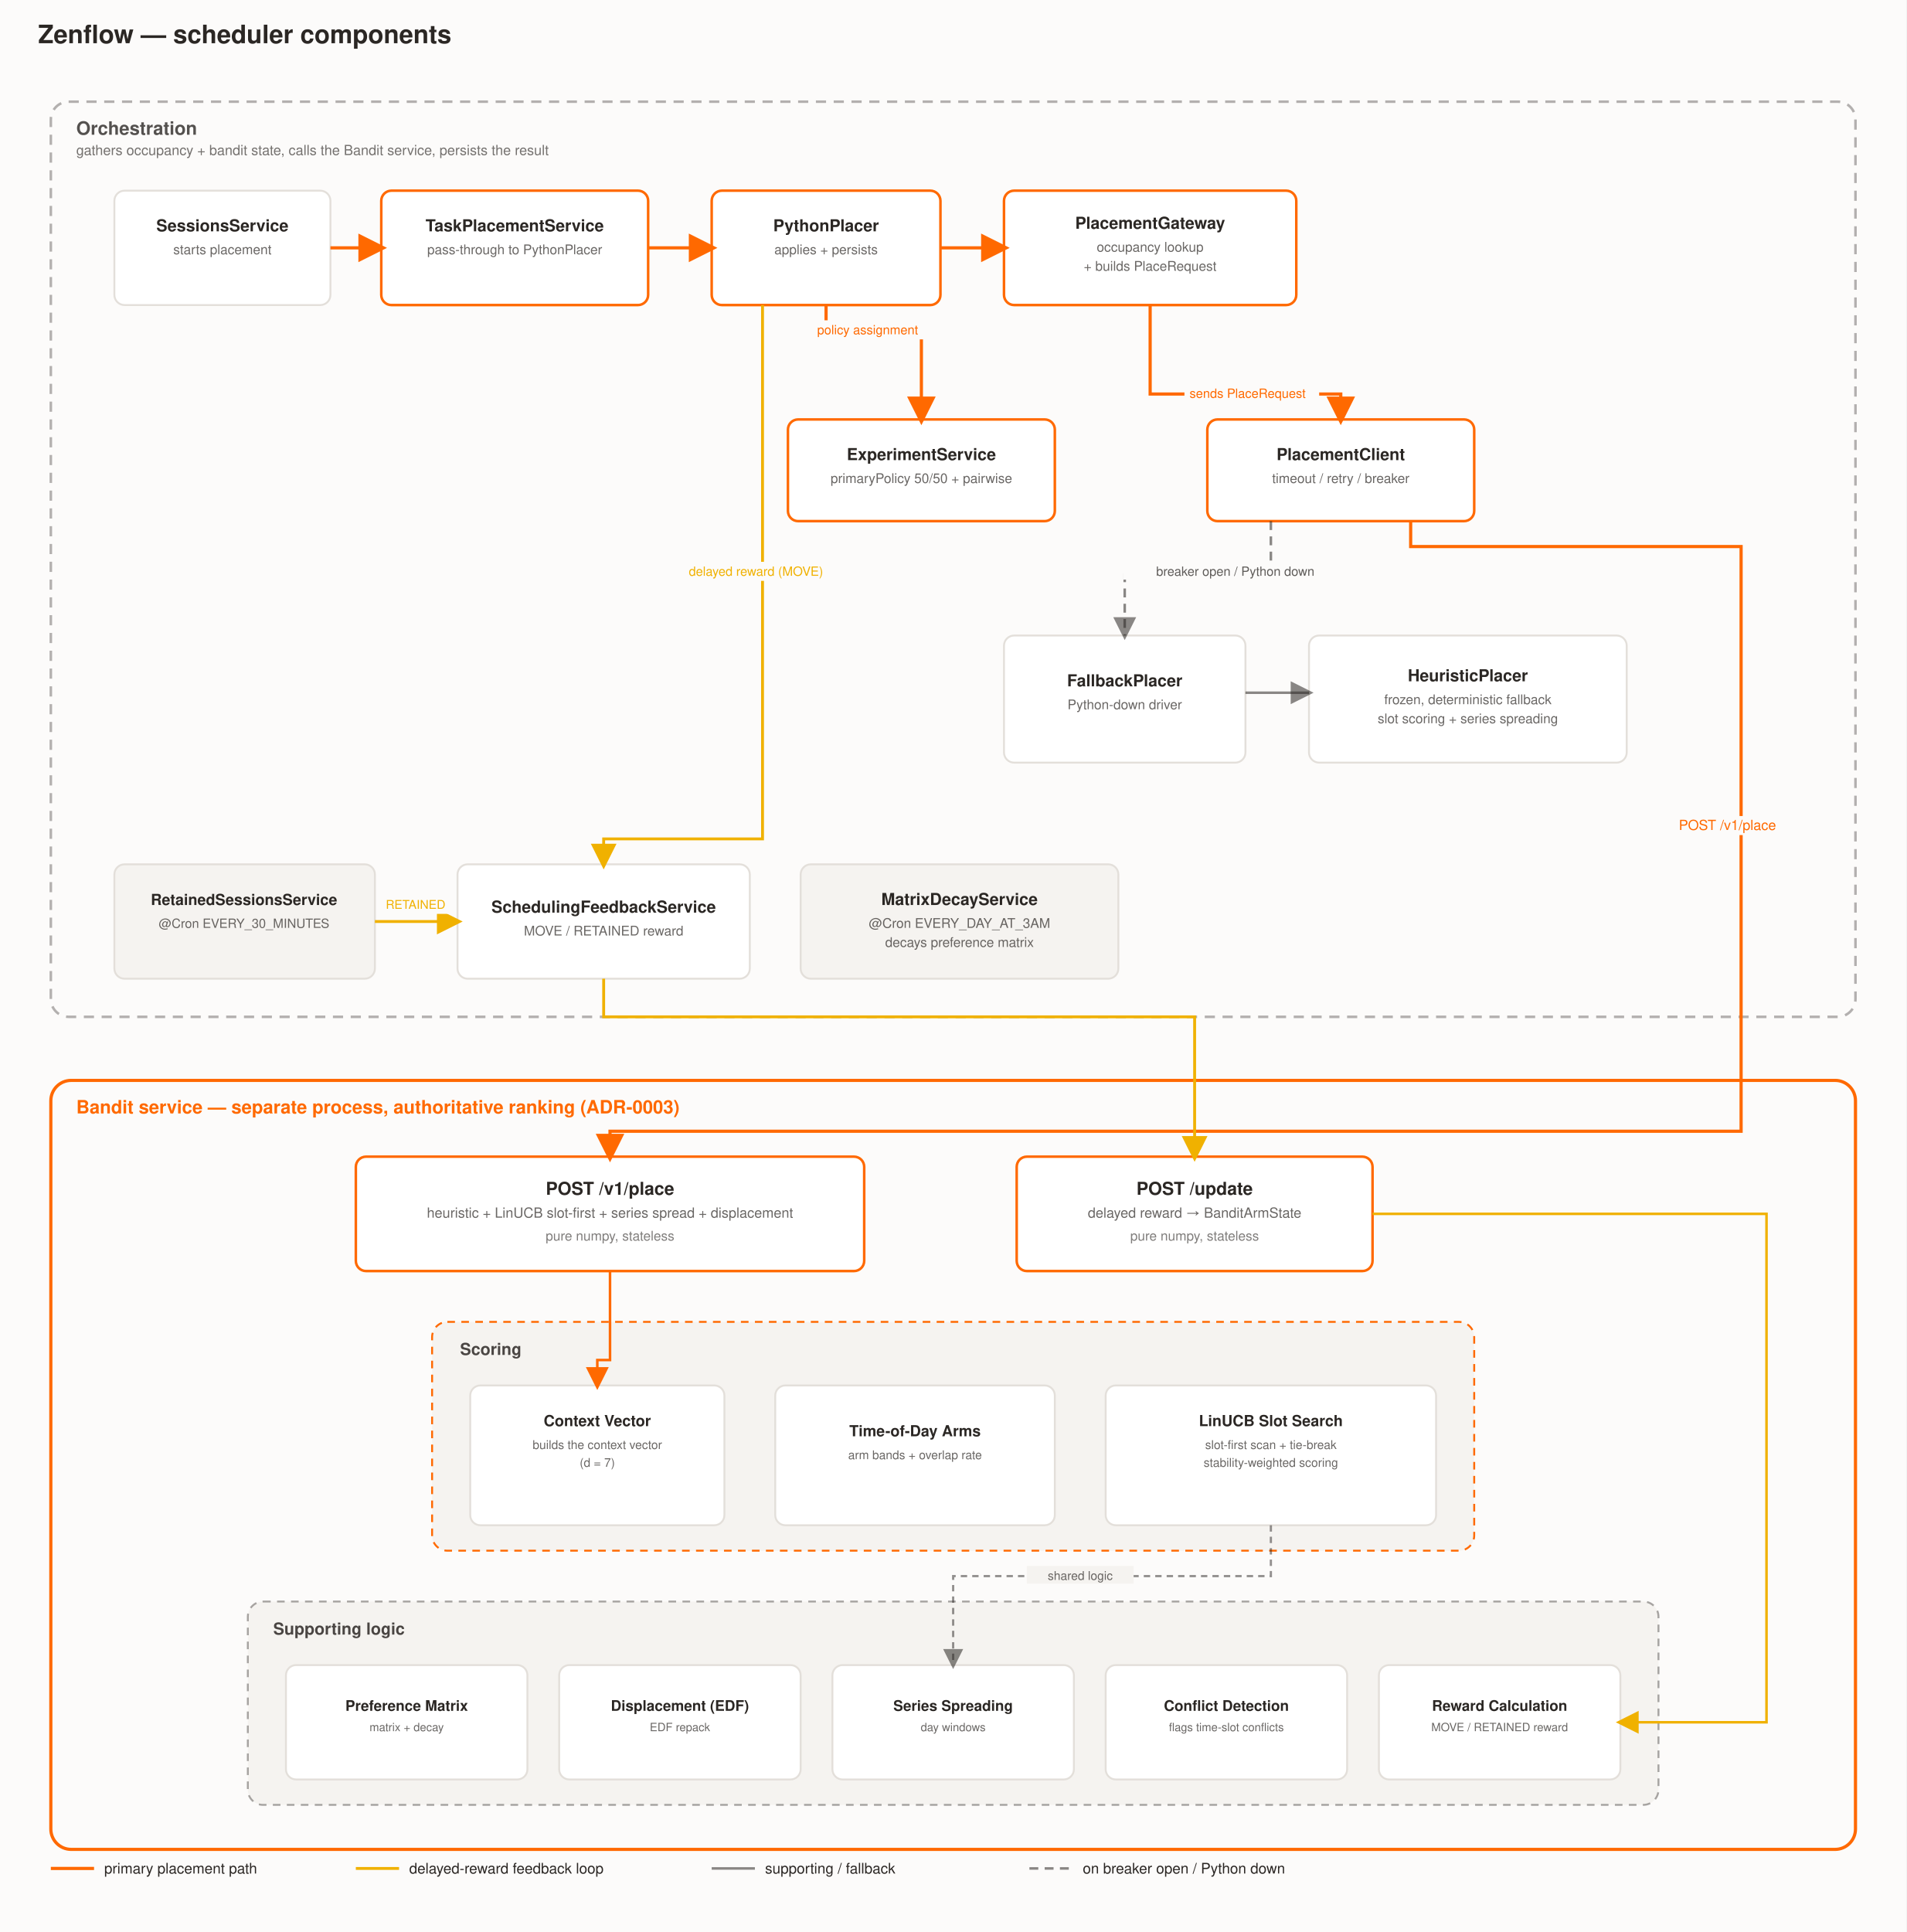
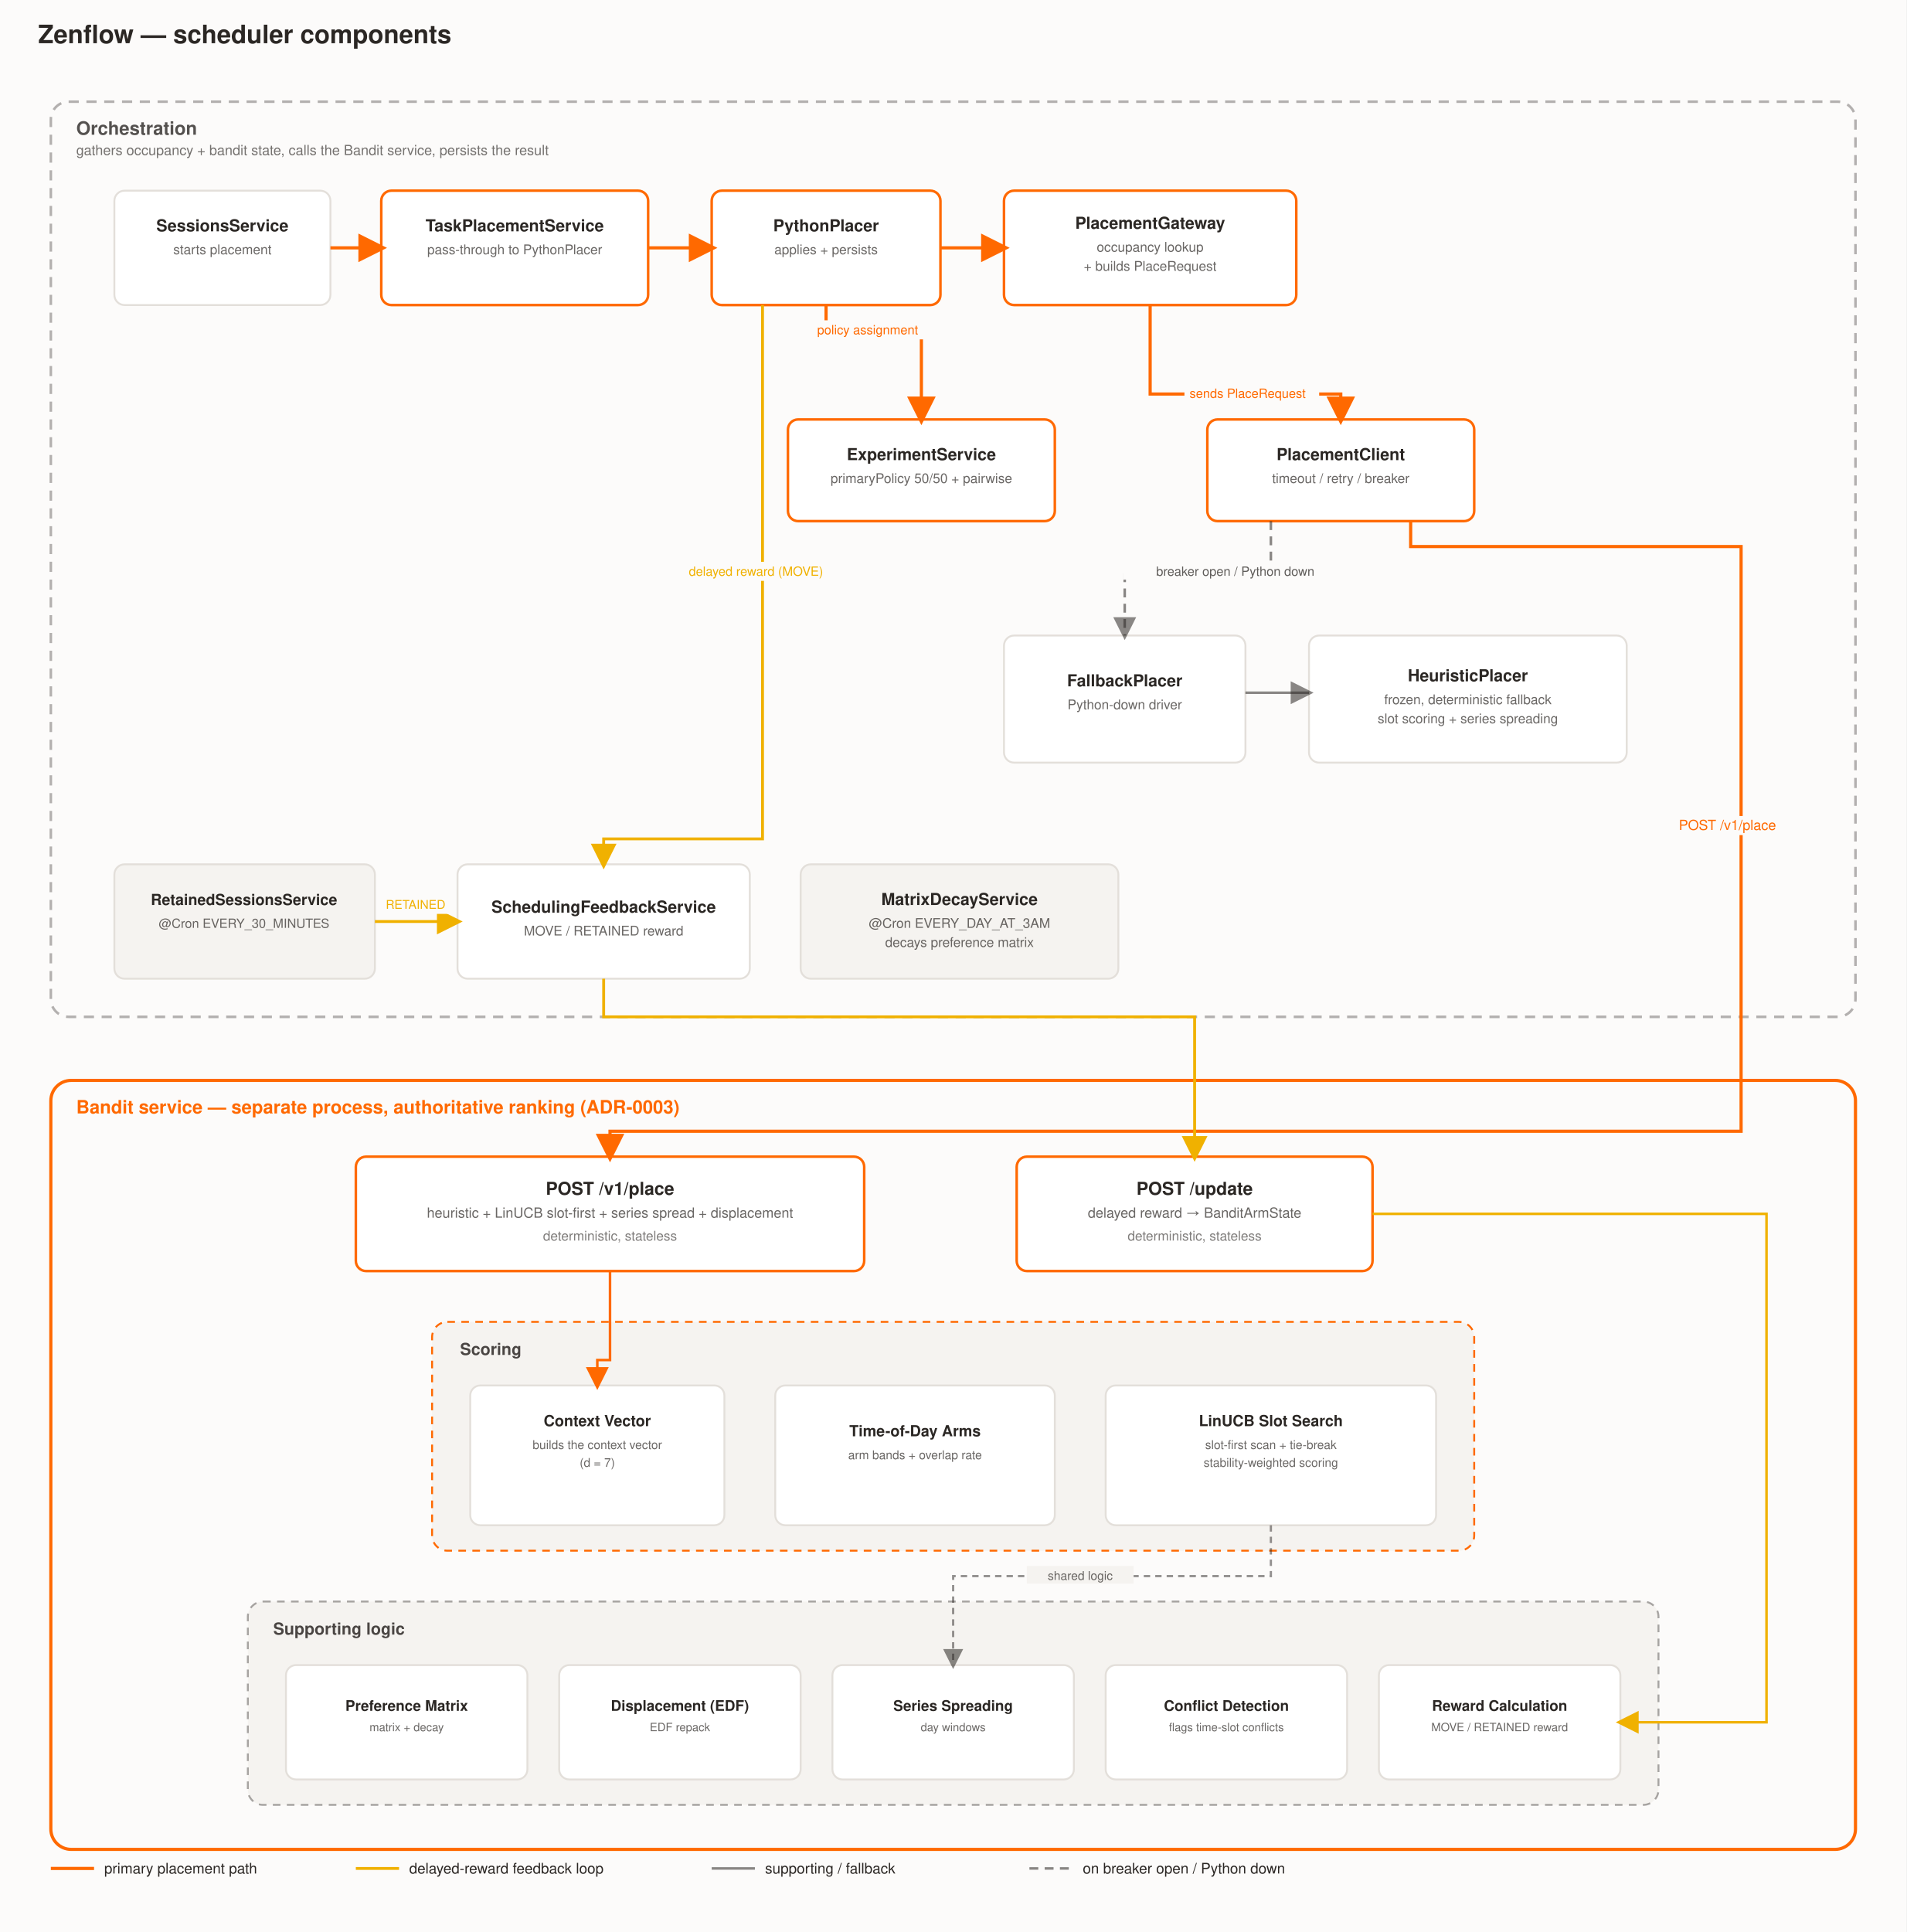
<svg xmlns="http://www.w3.org/2000/svg" viewBox="0 0 1500 1520" font-family="Helvetica, Arial, sans-serif">
  <defs>
    <marker id="sArrOrange" viewBox="0 0 10 10" refX="8" refY="5" markerWidth="9" markerHeight="9" orient="auto-start-reverse">
      <path d="M0,0 L10,5 L0,10 z" fill="#FF6900" />
    </marker>
    <marker id="sArrAmber" viewBox="0 0 10 10" refX="8" refY="5" markerWidth="9" markerHeight="9" orient="auto-start-reverse">
      <path d="M0,0 L10,5 L0,10 z" fill="#F0B100" />
    </marker>
    <marker id="sArrNeutral" viewBox="0 0 10 10" refX="8" refY="5" markerWidth="9" markerHeight="9" orient="auto-start-reverse">
      <path d="M0,0 L10,5 L0,10 z" fill="#2B2724" fill-opacity="0.55" />
    </marker>
  </defs>
  <rect x="0" y="0" width="1500" height="1520" fill="#FCFBFA" />
  <text x="30" y="34" font-size="20" font-weight="700" fill="#2B2724">Zenflow — scheduler components</text>
  <rect x="40" y="80" width="1420" height="720" rx="14" fill="none" stroke="#2B2724" stroke-opacity="0.35" stroke-width="2" stroke-dasharray="8 6" />
  <text x="60" y="106" font-size="14.5" font-weight="700" fill="#2B2724" opacity="0.8">Orchestration</text>
  <text x="60" y="122" font-size="11" fill="#2B2724" opacity="0.65">gathers occupancy + bandit state, calls the Bandit service, persists the result</text>
  <rect x="90" y="150" width="170" height="90" rx="8" fill="#FFFFFF" stroke="#E3DFDA" stroke-width="1.5" />
  <text x="175" y="182" text-anchor="middle" font-size="13" font-weight="700" fill="#2B2724">SessionsService</text>
  <text x="175" y="200" text-anchor="middle" font-size="10.5" fill="#2B2724" opacity="0.7">starts placement</text>
  <rect x="300" y="150" width="210" height="90" rx="8" fill="#FFFFFF" stroke="#FF6900" stroke-width="2" />
  <text x="405" y="182" text-anchor="middle" font-size="13" font-weight="700" fill="#2B2724">TaskPlacementService</text>
  <text x="405" y="200" text-anchor="middle" font-size="10.5" fill="#2B2724" opacity="0.7">pass-through to PythonPlacer</text>
  <rect x="560" y="150" width="180" height="90" rx="8" fill="#FFFFFF" stroke="#FF6900" stroke-width="2" />
  <text x="650" y="182" text-anchor="middle" font-size="13" font-weight="700" fill="#2B2724">PythonPlacer</text>
  <text x="650" y="200" text-anchor="middle" font-size="10.5" fill="#2B2724" opacity="0.7">applies + persists</text>
  <rect x="790" y="150" width="230" height="90" rx="8" fill="#FFFFFF" stroke="#FF6900" stroke-width="2" />
  <text x="905" y="180" text-anchor="middle" font-size="13" font-weight="700" fill="#2B2724">PlacementGateway</text>
  <text x="905" y="198" text-anchor="middle" font-size="10.5" fill="#2B2724" opacity="0.7">occupancy lookup</text>
  <text x="905" y="213" text-anchor="middle" font-size="10.5" fill="#2B2724" opacity="0.7">+ builds PlaceRequest</text>
  <rect x="620" y="330" width="210" height="80" rx="8" fill="#FFFFFF" stroke="#FF6900" stroke-width="2" />
  <text x="725" y="362" text-anchor="middle" font-size="13" font-weight="700" fill="#2B2724">ExperimentService</text>
  <text x="725" y="380" text-anchor="middle" font-size="10.5" fill="#2B2724" opacity="0.7">primaryPolicy 50/50 + pairwise</text>
  <rect x="950" y="330" width="210" height="80" rx="8" fill="#FFFFFF" stroke="#FF6900" stroke-width="2" />
  <text x="1055" y="362" text-anchor="middle" font-size="13" font-weight="700" fill="#2B2724">PlacementClient</text>
  <text x="1055" y="380" text-anchor="middle" font-size="10.5" fill="#2B2724" opacity="0.7">timeout / retry / breaker</text>
  <rect x="790" y="500" width="190" height="100" rx="8" fill="#FFFFFF" stroke="#E3DFDA" stroke-width="1.5" />
  <text x="885" y="540" text-anchor="middle" font-size="13" font-weight="700" fill="#2B2724">FallbackPlacer</text>
  <text x="885" y="558" text-anchor="middle" font-size="10.5" fill="#2B2724" opacity="0.7">Python-down driver</text>
  <rect x="1030" y="500" width="250" height="100" rx="8" fill="#FFFFFF" stroke="#E3DFDA" stroke-width="1.5" />
  <text x="1155" y="536" text-anchor="middle" font-size="13" font-weight="700" fill="#2B2724">HeuristicPlacer</text>
  <text x="1155" y="554" text-anchor="middle" font-size="10.5" fill="#2B2724" opacity="0.7">frozen, deterministic fallback</text>
  <text x="1155" y="569" text-anchor="middle" font-size="10.5" fill="#2B2724" opacity="0.7">slot scoring + series spreading</text>
  <rect x="90" y="680" width="205" height="90" rx="8" fill="#F5F3F0" stroke="#E3DFDA" stroke-width="1.5" />
  <text x="192" y="712" text-anchor="middle" font-size="12" font-weight="700" fill="#2B2724">RetainedSessionsService</text>
  <text x="192" y="730" text-anchor="middle" font-size="10" fill="#2B2724" opacity="0.7">@Cron EVERY_30_MINUTES</text>
  <rect x="360" y="680" width="230" height="90" rx="8" fill="#FFFFFF" stroke="#E3DFDA" stroke-width="1.5" />
  <text x="475" y="718" text-anchor="middle" font-size="13" font-weight="700" fill="#2B2724">SchedulingFeedbackService</text>
  <text x="475" y="736" text-anchor="middle" font-size="10.5" fill="#2B2724" opacity="0.7">MOVE / RETAINED reward</text>
  <rect x="630" y="680" width="250" height="90" rx="8" fill="#F5F3F0" stroke="#E3DFDA" stroke-width="1.5" />
  <text x="755" y="712" text-anchor="middle" font-size="13" font-weight="700" fill="#2B2724">MatrixDecayService</text>
  <text x="755" y="730" text-anchor="middle" font-size="10.5" fill="#2B2724" opacity="0.7">@Cron EVERY_DAY_AT_3AM</text>
  <text x="755" y="745" text-anchor="middle" font-size="10.5" fill="#2B2724" opacity="0.7">decays preference matrix</text>
  <rect x="40" y="850" width="1420" height="605" rx="16" fill="none" stroke="#FF6900" stroke-width="2.5" />
  <text x="60" y="876" font-size="14.5" font-weight="700" fill="#FF6900">Bandit service — separate process, authoritative ranking (ADR-0003)</text>
  <rect x="280" y="910" width="400" height="90" rx="8" fill="#FFFFFF" stroke="#FF6900" stroke-width="2" />
  <text x="480" y="940" text-anchor="middle" font-size="14" font-weight="700" fill="#2B2724">POST /v1/place</text>
  <text x="480" y="958" text-anchor="middle" font-size="11" fill="#2B2724" opacity="0.7">heuristic + LinUCB slot-first + series spread + displacement</text>
-   <text x="480" y="976" text-anchor="middle" font-size="10.5" fill="#2B2724" opacity="0.6">pure numpy, stateless</text>
+   <text x="480" y="976" text-anchor="middle" font-size="10.5" fill="#2B2724" opacity="0.6">deterministic, stateless</text>
  <rect x="800" y="910" width="280" height="90" rx="8" fill="#FFFFFF" stroke="#FF6900" stroke-width="2" />
  <text x="940" y="940" text-anchor="middle" font-size="14" font-weight="700" fill="#2B2724">POST /update</text>
  <text x="940" y="958" text-anchor="middle" font-size="11" fill="#2B2724" opacity="0.7">delayed reward → BanditArmState</text>
-   <text x="940" y="976" text-anchor="middle" font-size="10.5" fill="#2B2724" opacity="0.6">pure numpy, stateless</text>
+   <text x="940" y="976" text-anchor="middle" font-size="10.5" fill="#2B2724" opacity="0.6">deterministic, stateless</text>
  <rect x="340" y="1040" width="820" height="180" rx="12" fill="#F5F3F0" stroke="#FF6900" stroke-width="1.5" stroke-dasharray="6 5" />
  <text x="362" y="1066" font-size="13" font-weight="700" fill="#2B2724" opacity="0.85">Scoring</text>
  <rect x="370" y="1090" width="200" height="110" rx="8" fill="#FFFFFF" stroke="#E3DFDA" stroke-width="1.5" />
  <text x="470" y="1122" text-anchor="middle" font-size="12" font-weight="700" fill="#2B2724">Context Vector</text>
  <text x="470" y="1140" text-anchor="middle" font-size="9.5" fill="#2B2724" opacity="0.7">builds the context vector</text>
  <text x="470" y="1154" text-anchor="middle" font-size="9.5" fill="#2B2724" opacity="0.7">(d = 7)</text>
  <rect x="610" y="1090" width="220" height="110" rx="8" fill="#FFFFFF" stroke="#E3DFDA" stroke-width="1.5" />
  <text x="720" y="1130" text-anchor="middle" font-size="12" font-weight="700" fill="#2B2724">Time-of-Day Arms</text>
  <text x="720" y="1148" text-anchor="middle" font-size="9.5" fill="#2B2724" opacity="0.7">arm bands + overlap rate</text>
  <rect x="870" y="1090" width="260" height="110" rx="8" fill="#FFFFFF" stroke="#E3DFDA" stroke-width="1.5" />
  <text x="1000" y="1122" text-anchor="middle" font-size="12" font-weight="700" fill="#2B2724">LinUCB Slot Search</text>
  <text x="1000" y="1140" text-anchor="middle" font-size="9.5" fill="#2B2724" opacity="0.7">slot-first scan + tie-break</text>
  <text x="1000" y="1154" text-anchor="middle" font-size="9.5" fill="#2B2724" opacity="0.7">stability-weighted scoring</text>
  <rect x="195" y="1260" width="1110" height="160" rx="12" fill="#F5F3F0" stroke="#2B2724" stroke-opacity="0.4" stroke-width="1.5" stroke-dasharray="6 5" />
  <text x="215" y="1286" font-size="13" font-weight="700" fill="#2B2724" opacity="0.85">Supporting logic</text>
  <rect x="225" y="1310" width="190" height="90" rx="8" fill="#FFFFFF" stroke="#E3DFDA" stroke-width="1.5" />
  <text x="320" y="1346" text-anchor="middle" font-size="11.5" font-weight="700" fill="#2B2724">Preference Matrix</text>
  <text x="320" y="1362" text-anchor="middle" font-size="9" fill="#2B2724" opacity="0.7">matrix + decay</text>
  <rect x="440" y="1310" width="190" height="90" rx="8" fill="#FFFFFF" stroke="#E3DFDA" stroke-width="1.5" />
  <text x="535" y="1346" text-anchor="middle" font-size="11.5" font-weight="700" fill="#2B2724">Displacement (EDF)</text>
  <text x="535" y="1362" text-anchor="middle" font-size="9" fill="#2B2724" opacity="0.7">EDF repack</text>
  <rect x="655" y="1310" width="190" height="90" rx="8" fill="#FFFFFF" stroke="#E3DFDA" stroke-width="1.5" />
  <text x="750" y="1346" text-anchor="middle" font-size="11.5" font-weight="700" fill="#2B2724">Series Spreading</text>
  <text x="750" y="1362" text-anchor="middle" font-size="9" fill="#2B2724" opacity="0.7">day windows</text>
  <rect x="870" y="1310" width="190" height="90" rx="8" fill="#FFFFFF" stroke="#E3DFDA" stroke-width="1.5" />
  <text x="965" y="1346" text-anchor="middle" font-size="11.5" font-weight="700" fill="#2B2724">Conflict Detection</text>
  <text x="965" y="1362" text-anchor="middle" font-size="9" fill="#2B2724" opacity="0.7">flags time-slot conflicts</text>
  <rect x="1085" y="1310" width="190" height="90" rx="8" fill="#FFFFFF" stroke="#E3DFDA" stroke-width="1.5" />
  <text x="1180" y="1346" text-anchor="middle" font-size="11.5" font-weight="700" fill="#2B2724">Reward Calculation</text>
  <text x="1180" y="1362" text-anchor="middle" font-size="9" fill="#2B2724" opacity="0.7">MOVE / RETAINED reward</text>
  <path d="M260,195 L300,195" fill="none" stroke="#FF6900" stroke-width="2.5" marker-end="url(#sArrOrange)" />
  <path d="M510,195 L560,195" fill="none" stroke="#FF6900" stroke-width="2.5" marker-end="url(#sArrOrange)" />
  <path d="M740,195 L790,195" fill="none" stroke="#FF6900" stroke-width="2.5" marker-end="url(#sArrOrange)" />
  <path d="M650,240 L650,260 L725,260 L725,330" fill="none" stroke="#FF6900" stroke-width="2.5" marker-end="url(#sArrOrange)" />
  <rect x="639" y="252" width="98" height="15" fill="#FCFBFA" />
  <text x="643" y="263" font-size="10" fill="#FF6900">policy assignment</text>
  <path d="M905,240 L905,310 L1055,310 L1055,330" fill="none" stroke="#FF6900" stroke-width="2.5" marker-end="url(#sArrOrange)" />
  <rect x="932" y="302" width="106" height="15" fill="#FCFBFA" />
  <text x="936" y="313" font-size="10" fill="#FF6900">sends PlaceRequest</text>
  <path d="M1110,410 L1110,430 L1370,430 L1370,890 L480,890 L480,910" fill="none" stroke="#FF6900" stroke-width="2.5" marker-end="url(#sArrOrange)" />
  <rect x="1315" y="642" width="112" height="15" fill="#FCFBFA" />
  <text x="1321" y="653" font-size="11" fill="#FF6900">POST /v1/place</text>
  <path d="M1000,410 L1000,450 L885,450 L885,500" fill="none" stroke="#2B2724" stroke-opacity="0.55" stroke-width="2" stroke-dasharray="7 5" marker-end="url(#sArrNeutral)" />
  <rect x="884" y="442" width="176" height="14" fill="#FCFBFA" />
  <text x="972" y="453" text-anchor="middle" font-size="10" fill="#2B2724" opacity="0.75">breaker open / Python down</text>
  <path d="M980,545 L1030,545" fill="none" stroke="#2B2724" stroke-opacity="0.55" stroke-width="2" marker-end="url(#sArrNeutral)" />
  <path d="M600,240 L600,660 L475,660 L475,680" fill="none" stroke="#F0B100" stroke-width="2.25" marker-end="url(#sArrAmber)" />
  <rect x="536" y="442" width="130" height="15" fill="#FCFBFA" />
  <text x="542" y="453" font-size="10" fill="#F0B100">delayed reward (MOVE)</text>
  <path d="M295,725 L360,725" fill="none" stroke="#F0B100" stroke-width="2.25" marker-end="url(#sArrAmber)" />
  <rect x="297" y="705" width="60" height="14" fill="#FCFBFA" />
  <text x="327" y="715" text-anchor="middle" font-size="9.5" fill="#F0B100">RETAINED</text>
  <path d="M475,770 L475,800 L940,800 L940,910" fill="none" stroke="#F0B100" stroke-width="2.25" marker-end="url(#sArrAmber)" />
  <path d="M480,1000 L480,1070 L470,1070 L470,1090" fill="none" stroke="#FF6900" stroke-width="2" marker-end="url(#sArrOrange)" />
  <path d="M1080,955 L1390,955 L1390,1355 L1275,1355" fill="none" stroke="#F0B100" stroke-width="2" marker-end="url(#sArrAmber)" />
  <path d="M1000,1200 L1000,1240 L750,1240 L750,1310" fill="none" stroke="#2B2724" stroke-opacity="0.5" stroke-width="1.75" stroke-dasharray="5 4" marker-end="url(#sArrNeutral)" />
  <rect x="808" y="1232" width="84" height="14" fill="#F5F3F0" />
  <text x="850" y="1243" text-anchor="middle" font-size="9.5" fill="#2B2724" opacity="0.7">shared logic</text>
  <g transform="translate(40,1470)">
    <line x1="0" y1="0" x2="34" y2="0" stroke="#FF6900" stroke-width="2.5" />
    <text x="42" y="4" font-size="11.5" fill="#2B2724">primary placement path</text>
    <line x1="240" y1="0" x2="274" y2="0" stroke="#F0B100" stroke-width="2.25" />
    <text x="282" y="4" font-size="11.5" fill="#2B2724">delayed-reward feedback loop</text>
    <line x1="520" y1="0" x2="554" y2="0" stroke="#2B2724" stroke-opacity="0.55" stroke-width="2" />
    <text x="562" y="4" font-size="11.5" fill="#2B2724">supporting / fallback</text>
    <line x1="770" y1="0" x2="804" y2="0" stroke="#2B2724" stroke-opacity="0.55" stroke-width="2" stroke-dasharray="7 5" />
    <text x="812" y="4" font-size="11.5" fill="#2B2724">on breaker open / Python down</text>
  </g>
</svg>
